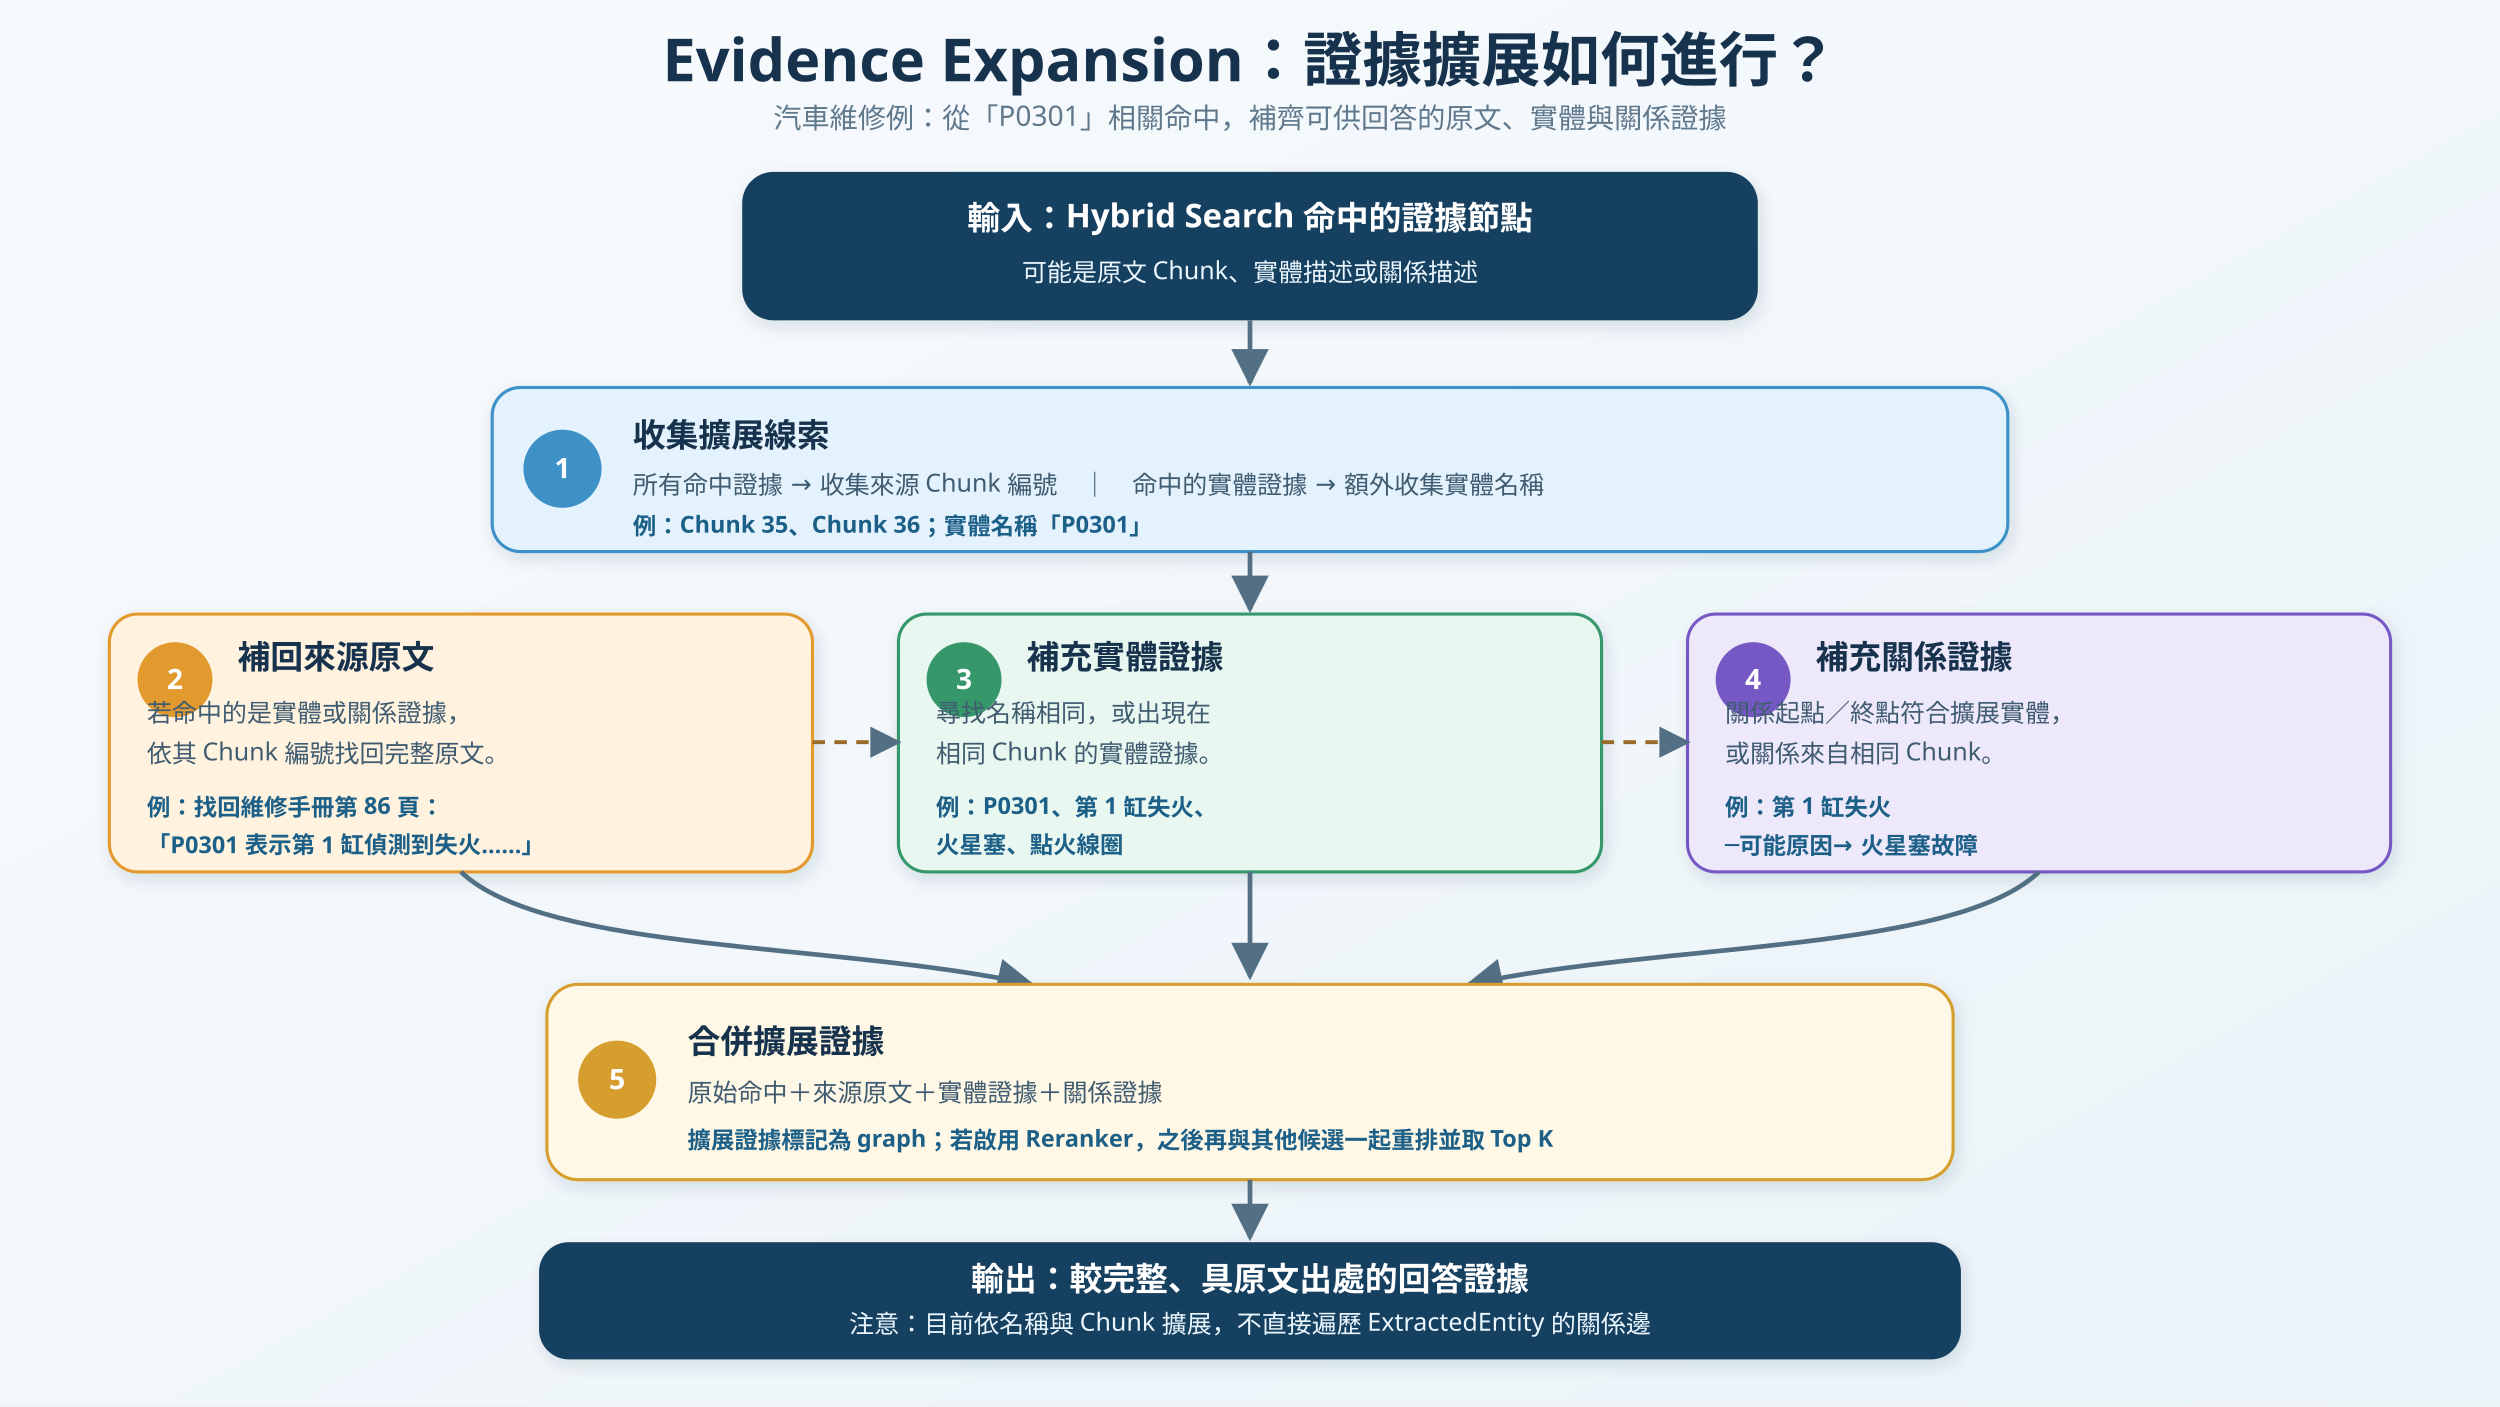
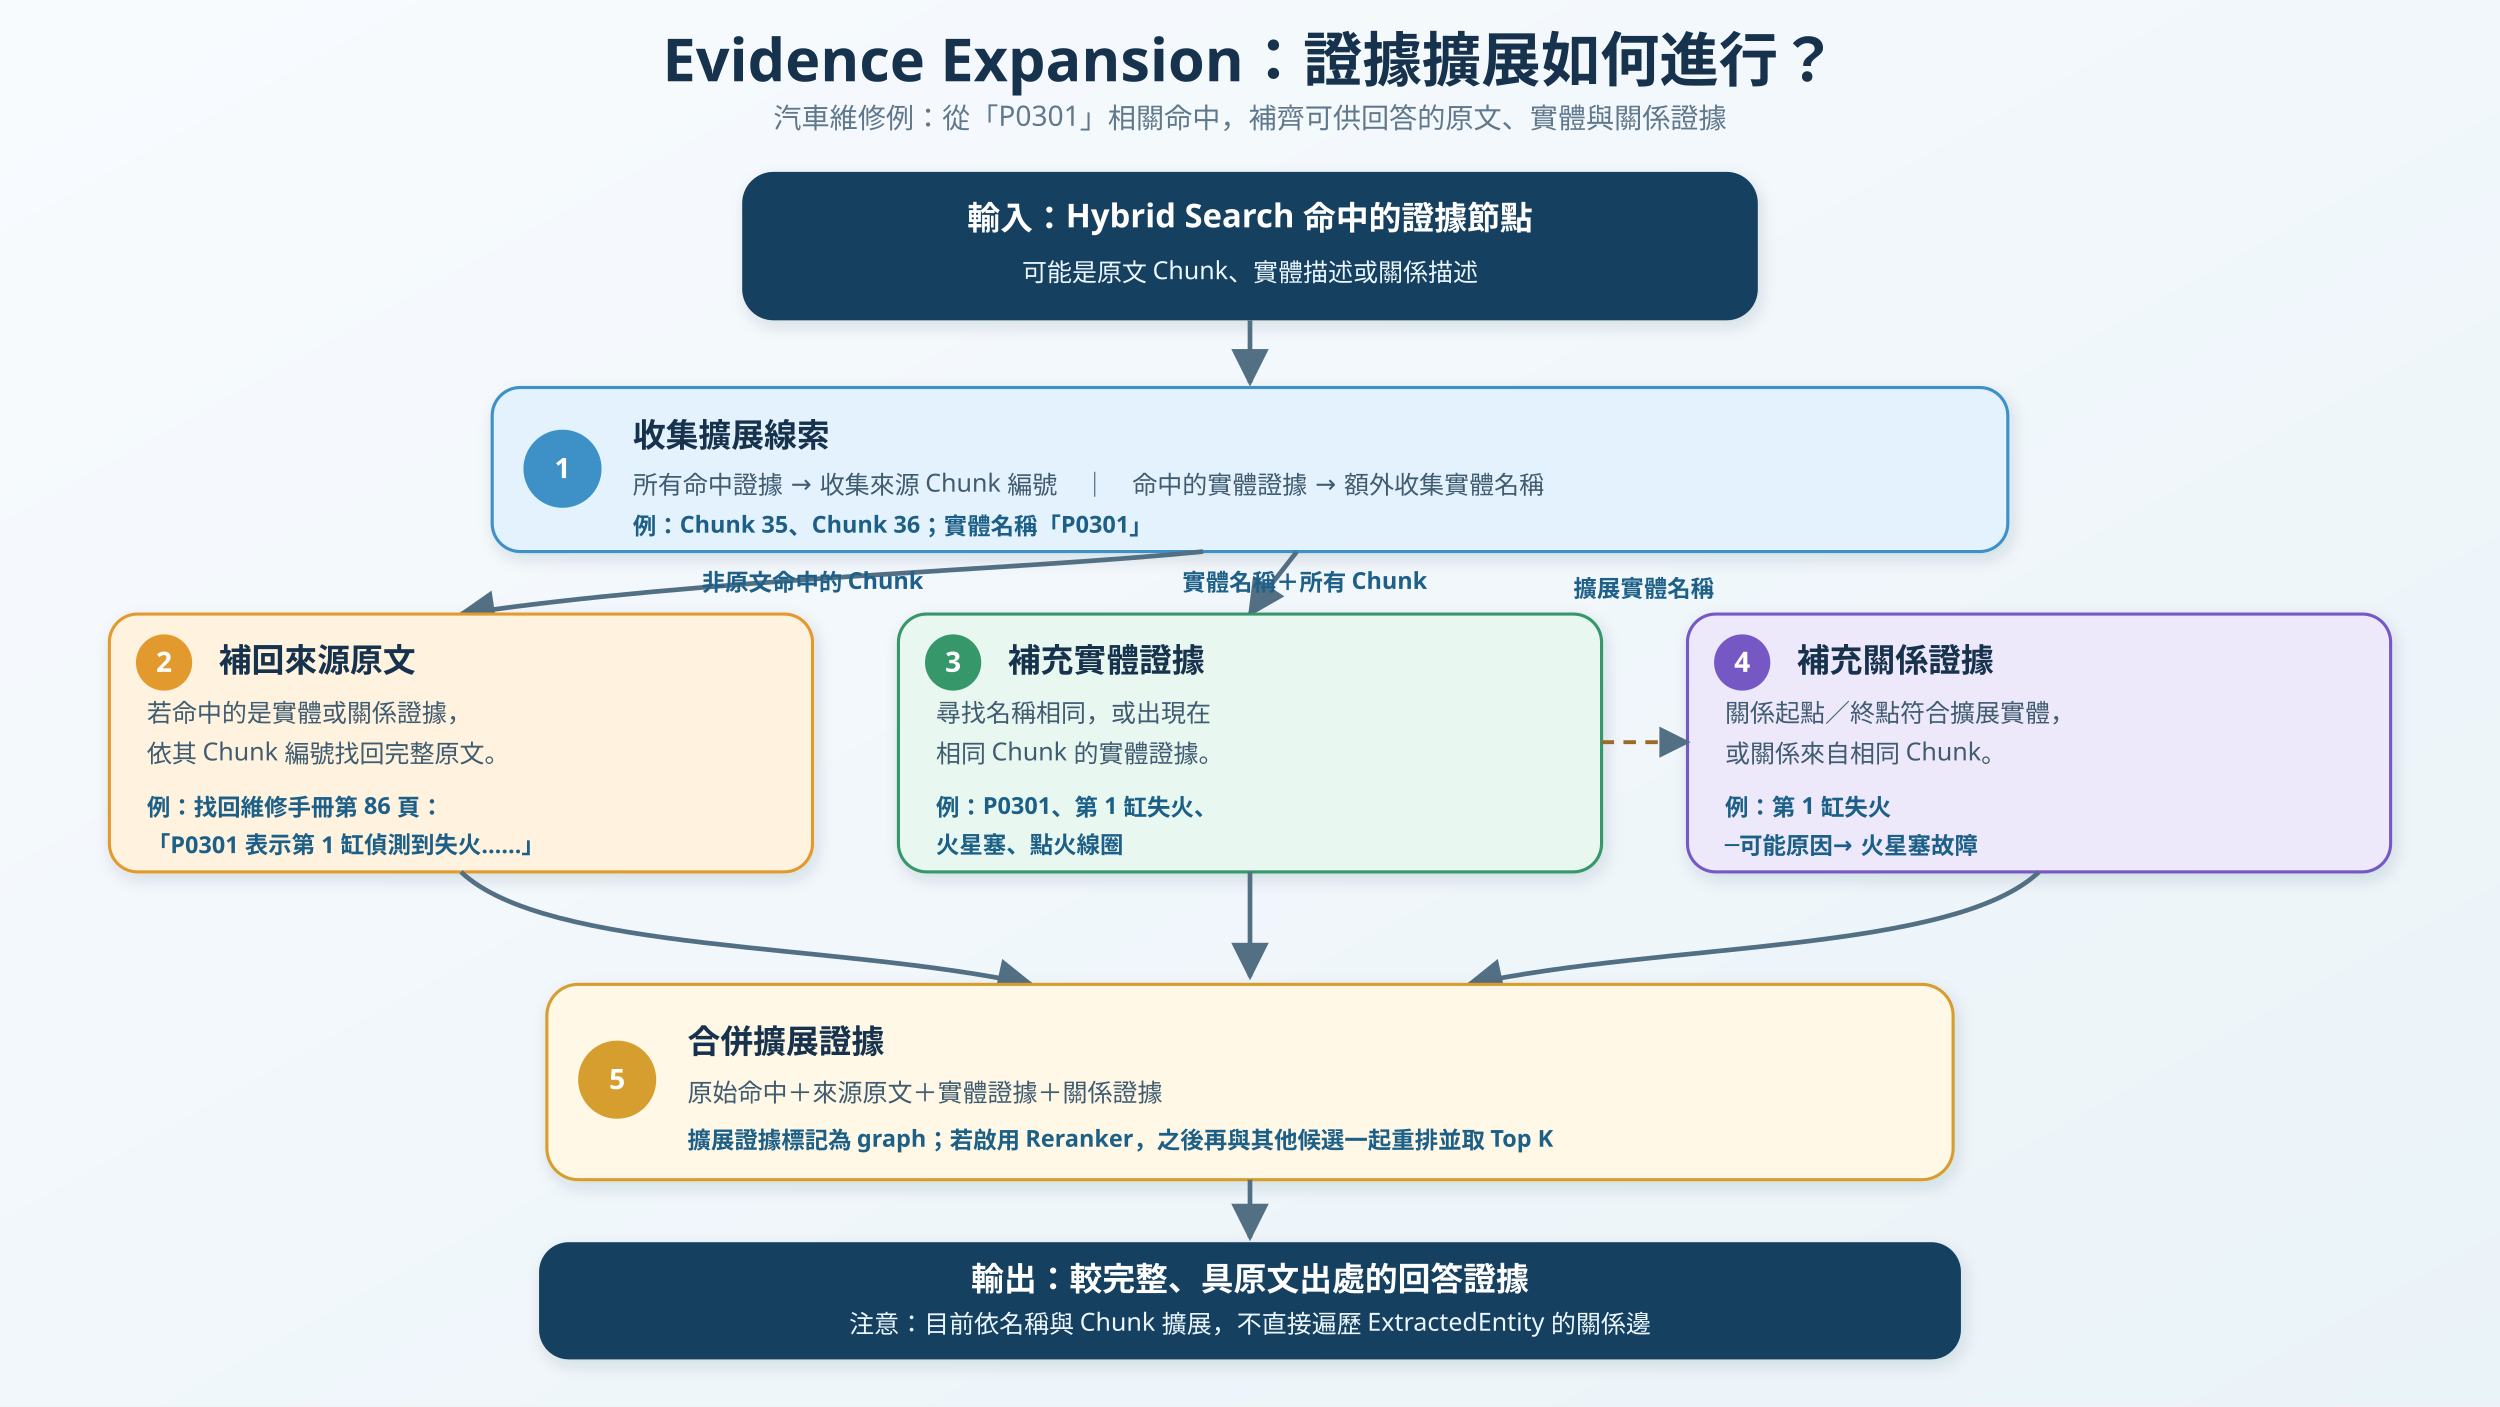
<svg xmlns="http://www.w3.org/2000/svg" width="1600" height="900" viewBox="0 0 1600 900" role="img" aria-labelledby="title desc">
  <defs>
    <linearGradient id="bg" x2="1" y2="1">
      <stop stop-color="#F8FBFE" />
      <stop offset="1" stop-color="#EAF3F8" />
    </linearGradient>
    <filter id="s" x="-20%" y="-20%" width="140%" height="140%">
      <feDropShadow dy="4" stdDeviation="5" flood-color="#17324D" flood-opacity=".13" />
    </filter>
    <marker id="a" viewBox="0 0 10 10" refX="9" refY="5" markerWidth="8" markerHeight="8" orient="auto">
      <path d="M0 0L10 5 0 10Z" fill="#526F84" />
    </marker>
    <style>.f{font-family:"Noto Sans TC","Microsoft JhengHei",sans-serif}.t{font-size:38px;font-weight:700;fill:#17324D}.st{font-size:18px;fill:#60788C}.h{font-size:21px;font-weight:700;fill:#17324D}.b{font-size:16px;fill:#405B70}.e{font-size:15px;font-weight:600;fill:#1E6088}.n{font-size:18px;font-weight:700;fill:#fff}.wt{font-size:21px;font-weight:700;fill:#fff}.wb{font-size:16px;fill:#EAF7FF}.ar{fill:none;stroke:#526F84;stroke-width:3;marker-end:url(#a)}.dash{fill:none;stroke:#9A6B28;stroke-width:2.5;stroke-dasharray:8 6;marker-end:url(#a)}</style>
  </defs>
  <rect width="1600" height="900" fill="url(#bg)" />
  <text x="800" y="52" text-anchor="middle" class="f t">Evidence Expansion：證據擴展如何進行？</text>
  <text x="800" y="82" text-anchor="middle" class="f st">汽車維修例：從「P0301」相關命中，補齊可供回答的原文、實體與關係證據</text>
  <g filter="url(#s)">
    <rect x="475" y="110" width="650" height="95" rx="20" fill="#173F5F" />
    <text x="800" y="147" text-anchor="middle" class="f wt">輸入：Hybrid Search 命中的證據節點</text>
    <text x="800" y="180" text-anchor="middle" class="f wb">可能是原文 Chunk、實體描述或關係描述</text>
  </g>
  <path d="M800 205V245" class="ar" />
  <g filter="url(#s)">
    <rect x="315" y="248" width="970" height="105" rx="18" fill="#E3F2FD" stroke="#3C91C7" stroke-width="2" />
    <circle cx="360" cy="300" r="25" fill="#3C91C7" />
    <text x="360" y="306" text-anchor="middle" class="f n">1</text>
    <text x="405" y="286" class="f h">收集擴展線索</text>
    <text x="405" y="316" class="f b">所有命中證據 → 收集來源 Chunk 編號　｜　命中的實體證據 → 額外收集實體名稱</text>
    <text x="405" y="342" class="f e">例：Chunk 35、Chunk 36；實體名稱「P0301」</text>
  </g>
-   <path d="M800 353V390" class="ar" />
+   <path d="M770 353C650 365 450 370 295 393" class="ar" />
+   <path d="M830 353C820 366 810 378 800 393" class="ar" />
+   <text x="520" y="378" text-anchor="middle" class="f e">非原文命中的 Chunk</text>
+   <text x="835" y="378" text-anchor="middle" class="f e">實體名稱＋所有 Chunk</text>
  <g filter="url(#s)">
    <rect x="70" y="393" width="450" height="165" rx="18" fill="#FFF3E0" stroke="#E29A2D" stroke-width="2" />
-     <circle cx="112" cy="435" r="24" fill="#E29A2D" />
-     <text x="112" y="441" text-anchor="middle" class="f n">2</text>
-     <text x="152" y="428" class="f h">補回來源原文</text>
+     <circle cx="105" cy="424" r="18" fill="#E29A2D" />
+     <text x="105" y="430" text-anchor="middle" class="f n">2</text>
+     <text x="140" y="430" class="f h">補回來源原文</text>
    <text x="94" y="462" class="f b">若命中的是實體或關係證據，</text>
    <text x="94" y="488" class="f b">依其 Chunk 編號找回完整原文。</text>
    <text x="94" y="522" class="f e">例：找回維修手冊第 86 頁：</text>
    <text x="94" y="546" class="f e">「P0301 表示第 1 缸偵測到失火……」</text>
  </g>
  <g filter="url(#s)">
    <rect x="575" y="393" width="450" height="165" rx="18" fill="#E8F7F0" stroke="#35976A" stroke-width="2" />
-     <circle cx="617" cy="435" r="24" fill="#35976A" />
-     <text x="617" y="441" text-anchor="middle" class="f n">3</text>
-     <text x="657" y="428" class="f h">補充實體證據</text>
+     <circle cx="610" cy="424" r="18" fill="#35976A" />
+     <text x="610" y="430" text-anchor="middle" class="f n">3</text>
+     <text x="645" y="430" class="f h">補充實體證據</text>
    <text x="599" y="462" class="f b">尋找名稱相同，或出現在</text>
    <text x="599" y="488" class="f b">相同 Chunk 的實體證據。</text>
    <text x="599" y="522" class="f e">例：P0301、第 1 缸失火、</text>
    <text x="599" y="546" class="f e">火星塞、點火線圈</text>
  </g>
  <g filter="url(#s)">
    <rect x="1080" y="393" width="450" height="165" rx="18" fill="#EDE8FA" stroke="#7659C5" stroke-width="2" />
-     <circle cx="1122" cy="435" r="24" fill="#7659C5" />
-     <text x="1122" y="441" text-anchor="middle" class="f n">4</text>
-     <text x="1162" y="428" class="f h">補充關係證據</text>
+     <circle cx="1115" cy="424" r="18" fill="#7659C5" />
+     <text x="1115" y="430" text-anchor="middle" class="f n">4</text>
+     <text x="1150" y="430" class="f h">補充關係證據</text>
    <text x="1104" y="462" class="f b">關係起點／終點符合擴展實體，</text>
    <text x="1104" y="488" class="f b">或關係來自相同 Chunk。</text>
    <text x="1104" y="522" class="f e">例：第 1 缸失火</text>
    <text x="1104" y="546" class="f e">─可能原因→ 火星塞故障</text>
  </g>
-   <path d="M520 475H575" class="dash" />
  <path d="M1025 475H1080" class="dash" />
+   <text x="1052" y="382" text-anchor="middle" class="f e">擴展實體名稱</text>
  <path d="M295 558C350 610 535 603 660 630" class="ar" />
  <path d="M800 558V625" class="ar" />
  <path d="M1305 558C1250 610 1065 603 940 630" class="ar" />
  <g filter="url(#s)">
    <rect x="350" y="630" width="900" height="125" rx="20" fill="#FFF8E6" stroke="#D69E2E" stroke-width="2" />
    <circle cx="395" cy="691" r="25" fill="#D69E2E" />
    <text x="395" y="697" text-anchor="middle" class="f n">5</text>
    <text x="440" y="674" class="f h">合併擴展證據</text>
    <text x="440" y="705" class="f b">原始命中＋來源原文＋實體證據＋關係證據</text>
    <text x="440" y="735" class="f e">擴展證據標記為 graph；若啟用 Reranker，之後再與其他候選一起重排並取 Top K</text>
  </g>
  <path d="M800 755V792" class="ar" />
  <g filter="url(#s)">
    <rect x="345" y="795" width="910" height="75" rx="19" fill="#173F5F" />
    <text x="800" y="826" text-anchor="middle" class="f wt">輸出：較完整、具原文出處的回答證據</text>
    <text x="800" y="853" text-anchor="middle" class="f wb">注意：目前依名稱與 Chunk 擴展，不直接遍歷 ExtractedEntity 的關係邊</text>
  </g>
</svg>
